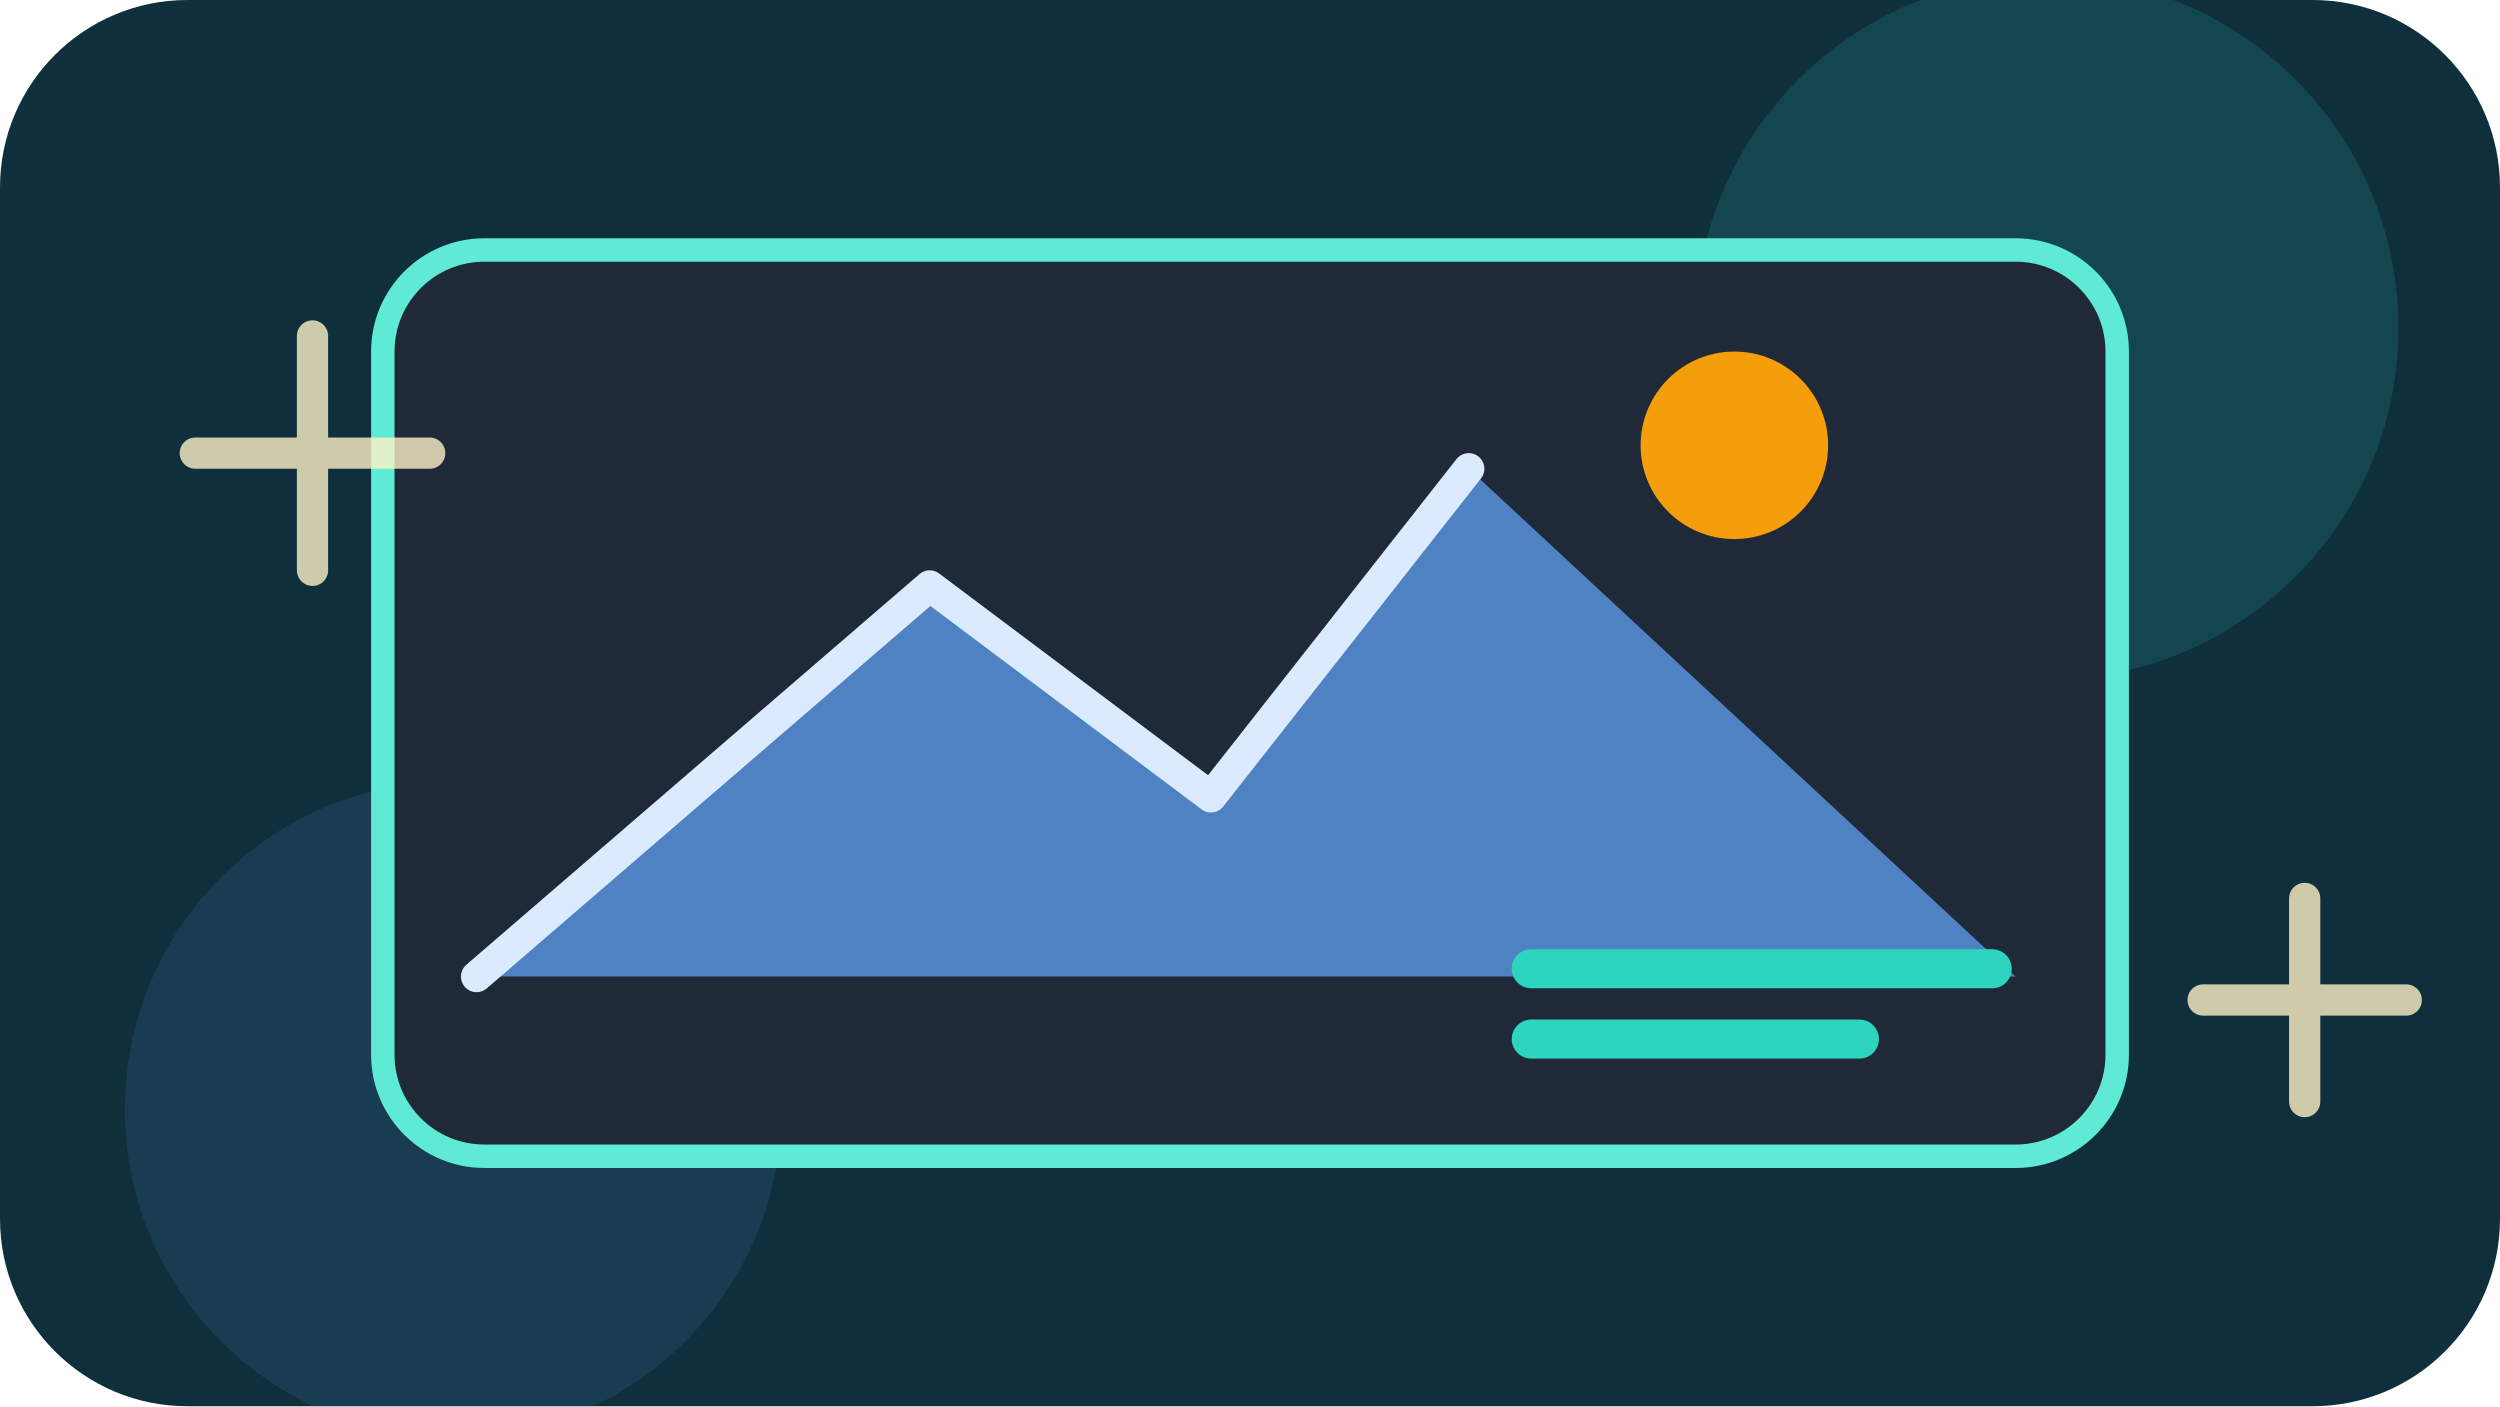
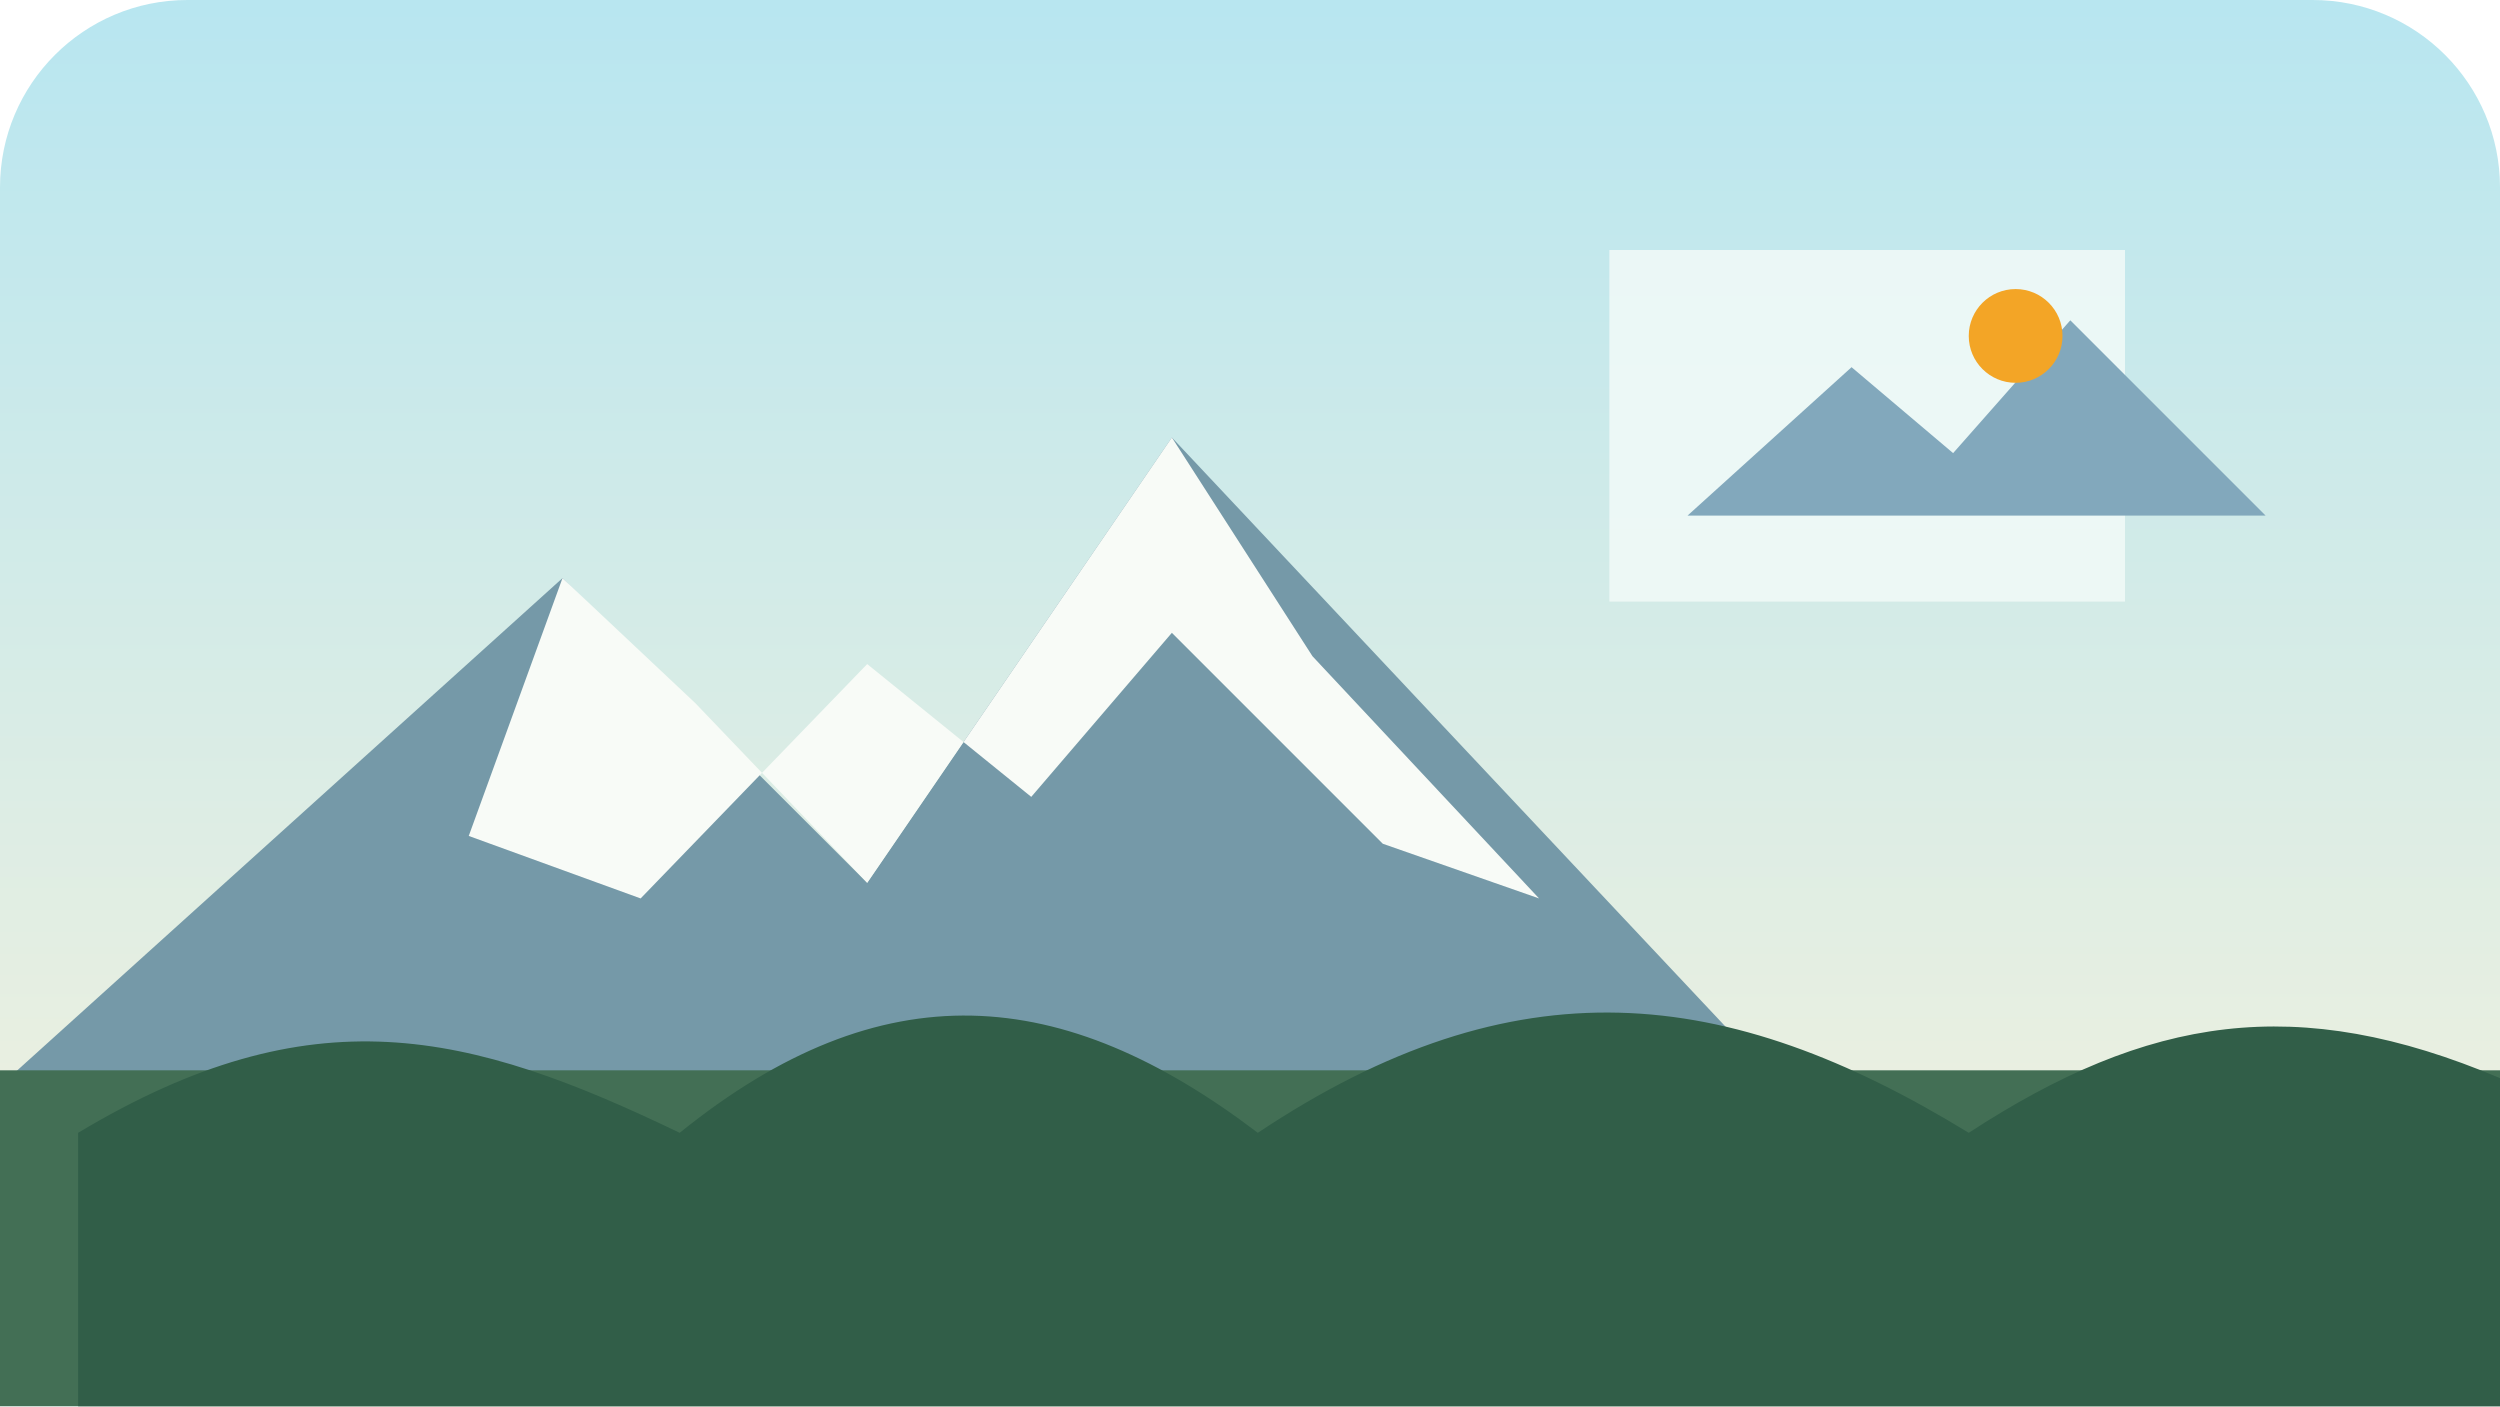
<svg xmlns="http://www.w3.org/2000/svg" viewBox="0 0 320 180">
-   <rect width="320" height="180" rx="24" fill="#102f3d" />
-   <circle cx="262" cy="42" r="45" fill="#2dd4bf" opacity=".14" />
-   <circle cx="58" cy="142" r="42" fill="#60a5fa" opacity=".12" />
-   <rect x="49" y="32" width="222" height="116" rx="13" fill="#1f2937" stroke="#5eead4" stroke-width="3" />
-   <path d="M61 125 119 75l36 27 33-42 70 65H61Z" fill="#60a5fa" opacity=".72" />
-   <path d="M61 125 119 75l36 27 33-42" fill="none" stroke="#dbeafe" stroke-width="4" stroke-linecap="round" stroke-linejoin="round" />
-   <circle cx="222" cy="57" r="12" fill="#f59e0b" />
-   <path d="M196 124h59M196 133h42" stroke="#2dd4bf" stroke-width="5" stroke-linecap="round" />
-   <path d="M25 58h30M40 43v30M282 128h26M295 115v26" stroke="#fef3c7" stroke-width="4" stroke-linecap="round" opacity=".8" />
+   <defs>
+     <linearGradient id="sky" x1="0" y1="0" x2="0" y2="1">
+       <stop stop-color="#b8e6f0" />
+       <stop offset="1" stop-color="#f8f2dc" />
+     </linearGradient>
+   </defs>
+   <rect width="320" height="180" rx="24" fill="url(#sky)" />
+   <path d="M0 139 72 74l39 39 39-57 78 83H0Z" fill="#7599a8" />
+   <path d="m72 74 17 16 22 23 39-57 18 28 29 31-20-7-27-27-18 21-21-17-29 30-22-8Z" fill="#f8fbf7" />
+   <path d="M0 137h320v43H0Z" fill="#436f55" />
+   <path d="M10 145c30-18 50-13 77 0 26-21 49-19 74 0 33-22 60-19 91 0 23-15 42-18 68-7v42H10Z" fill="#315e48" />
+   <path d="M206 32h66v45h-66z" fill="#f2faf8" opacity=".84" />
+   <path d="M216 66 237 47l13 11 15-17 25 25h-74Z" fill="#82a8bc" />
+   <circle cx="258" cy="43" r="6" fill="#f3a526" />
</svg>
